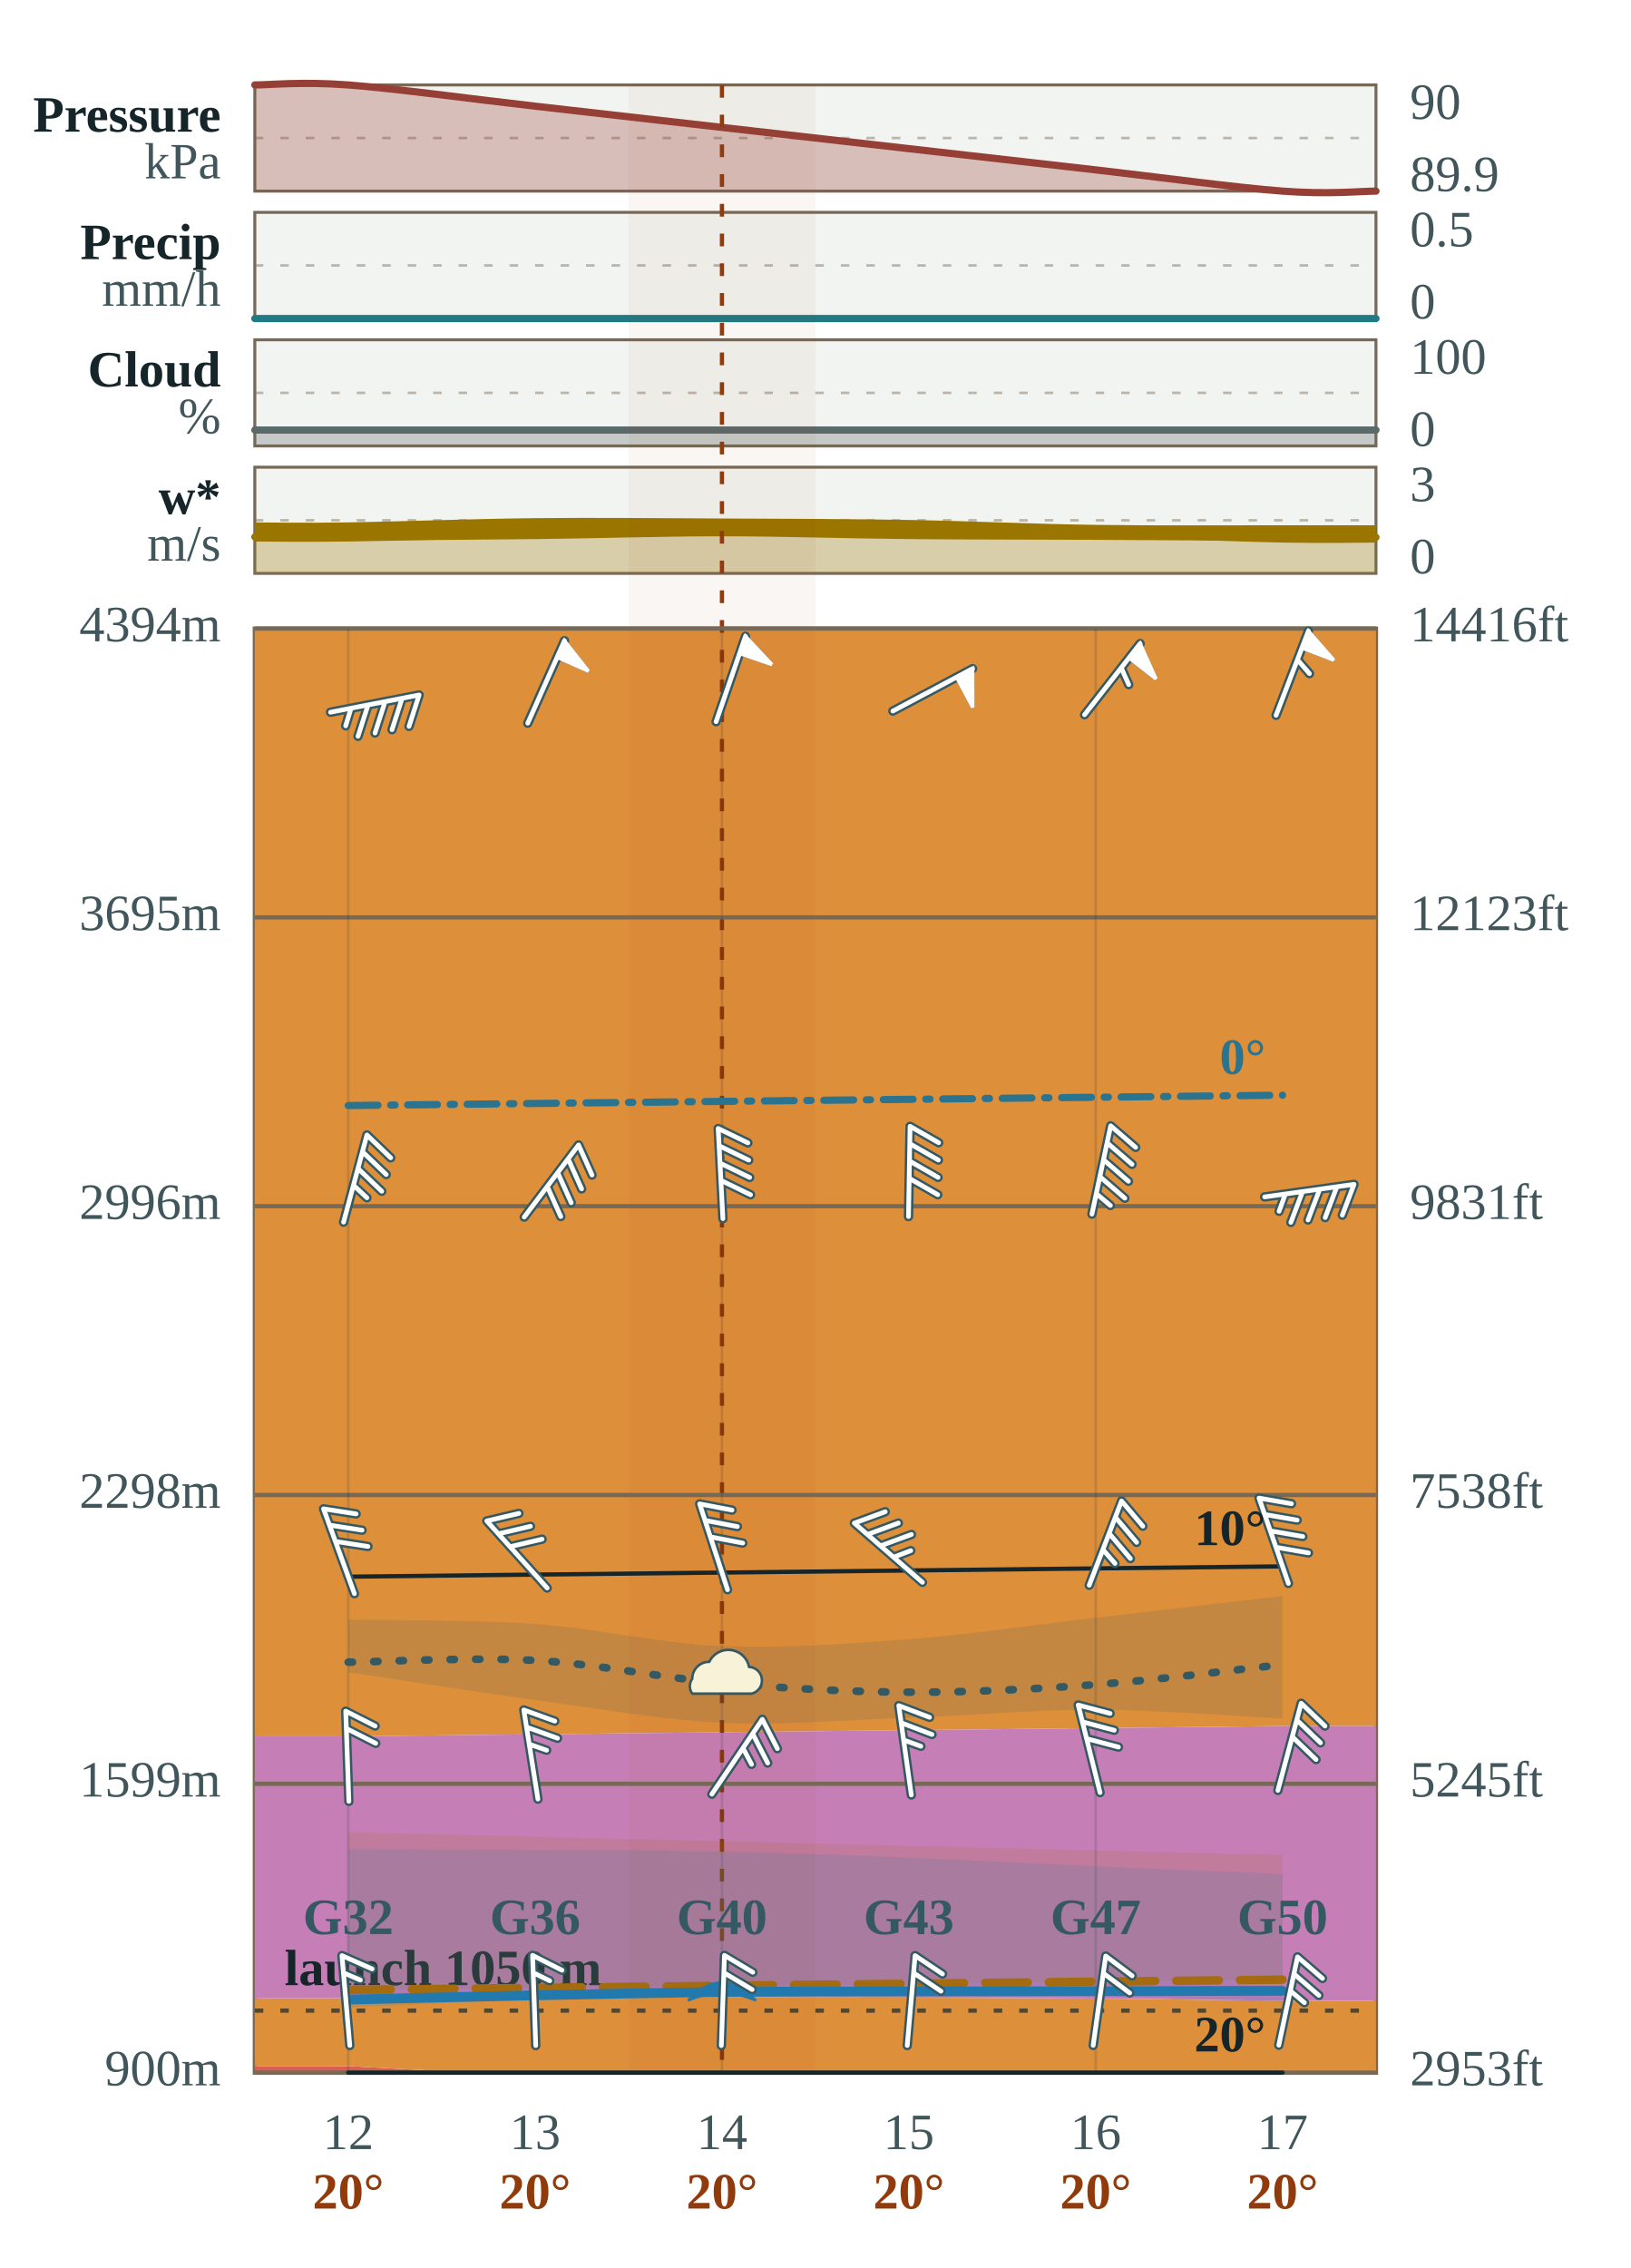
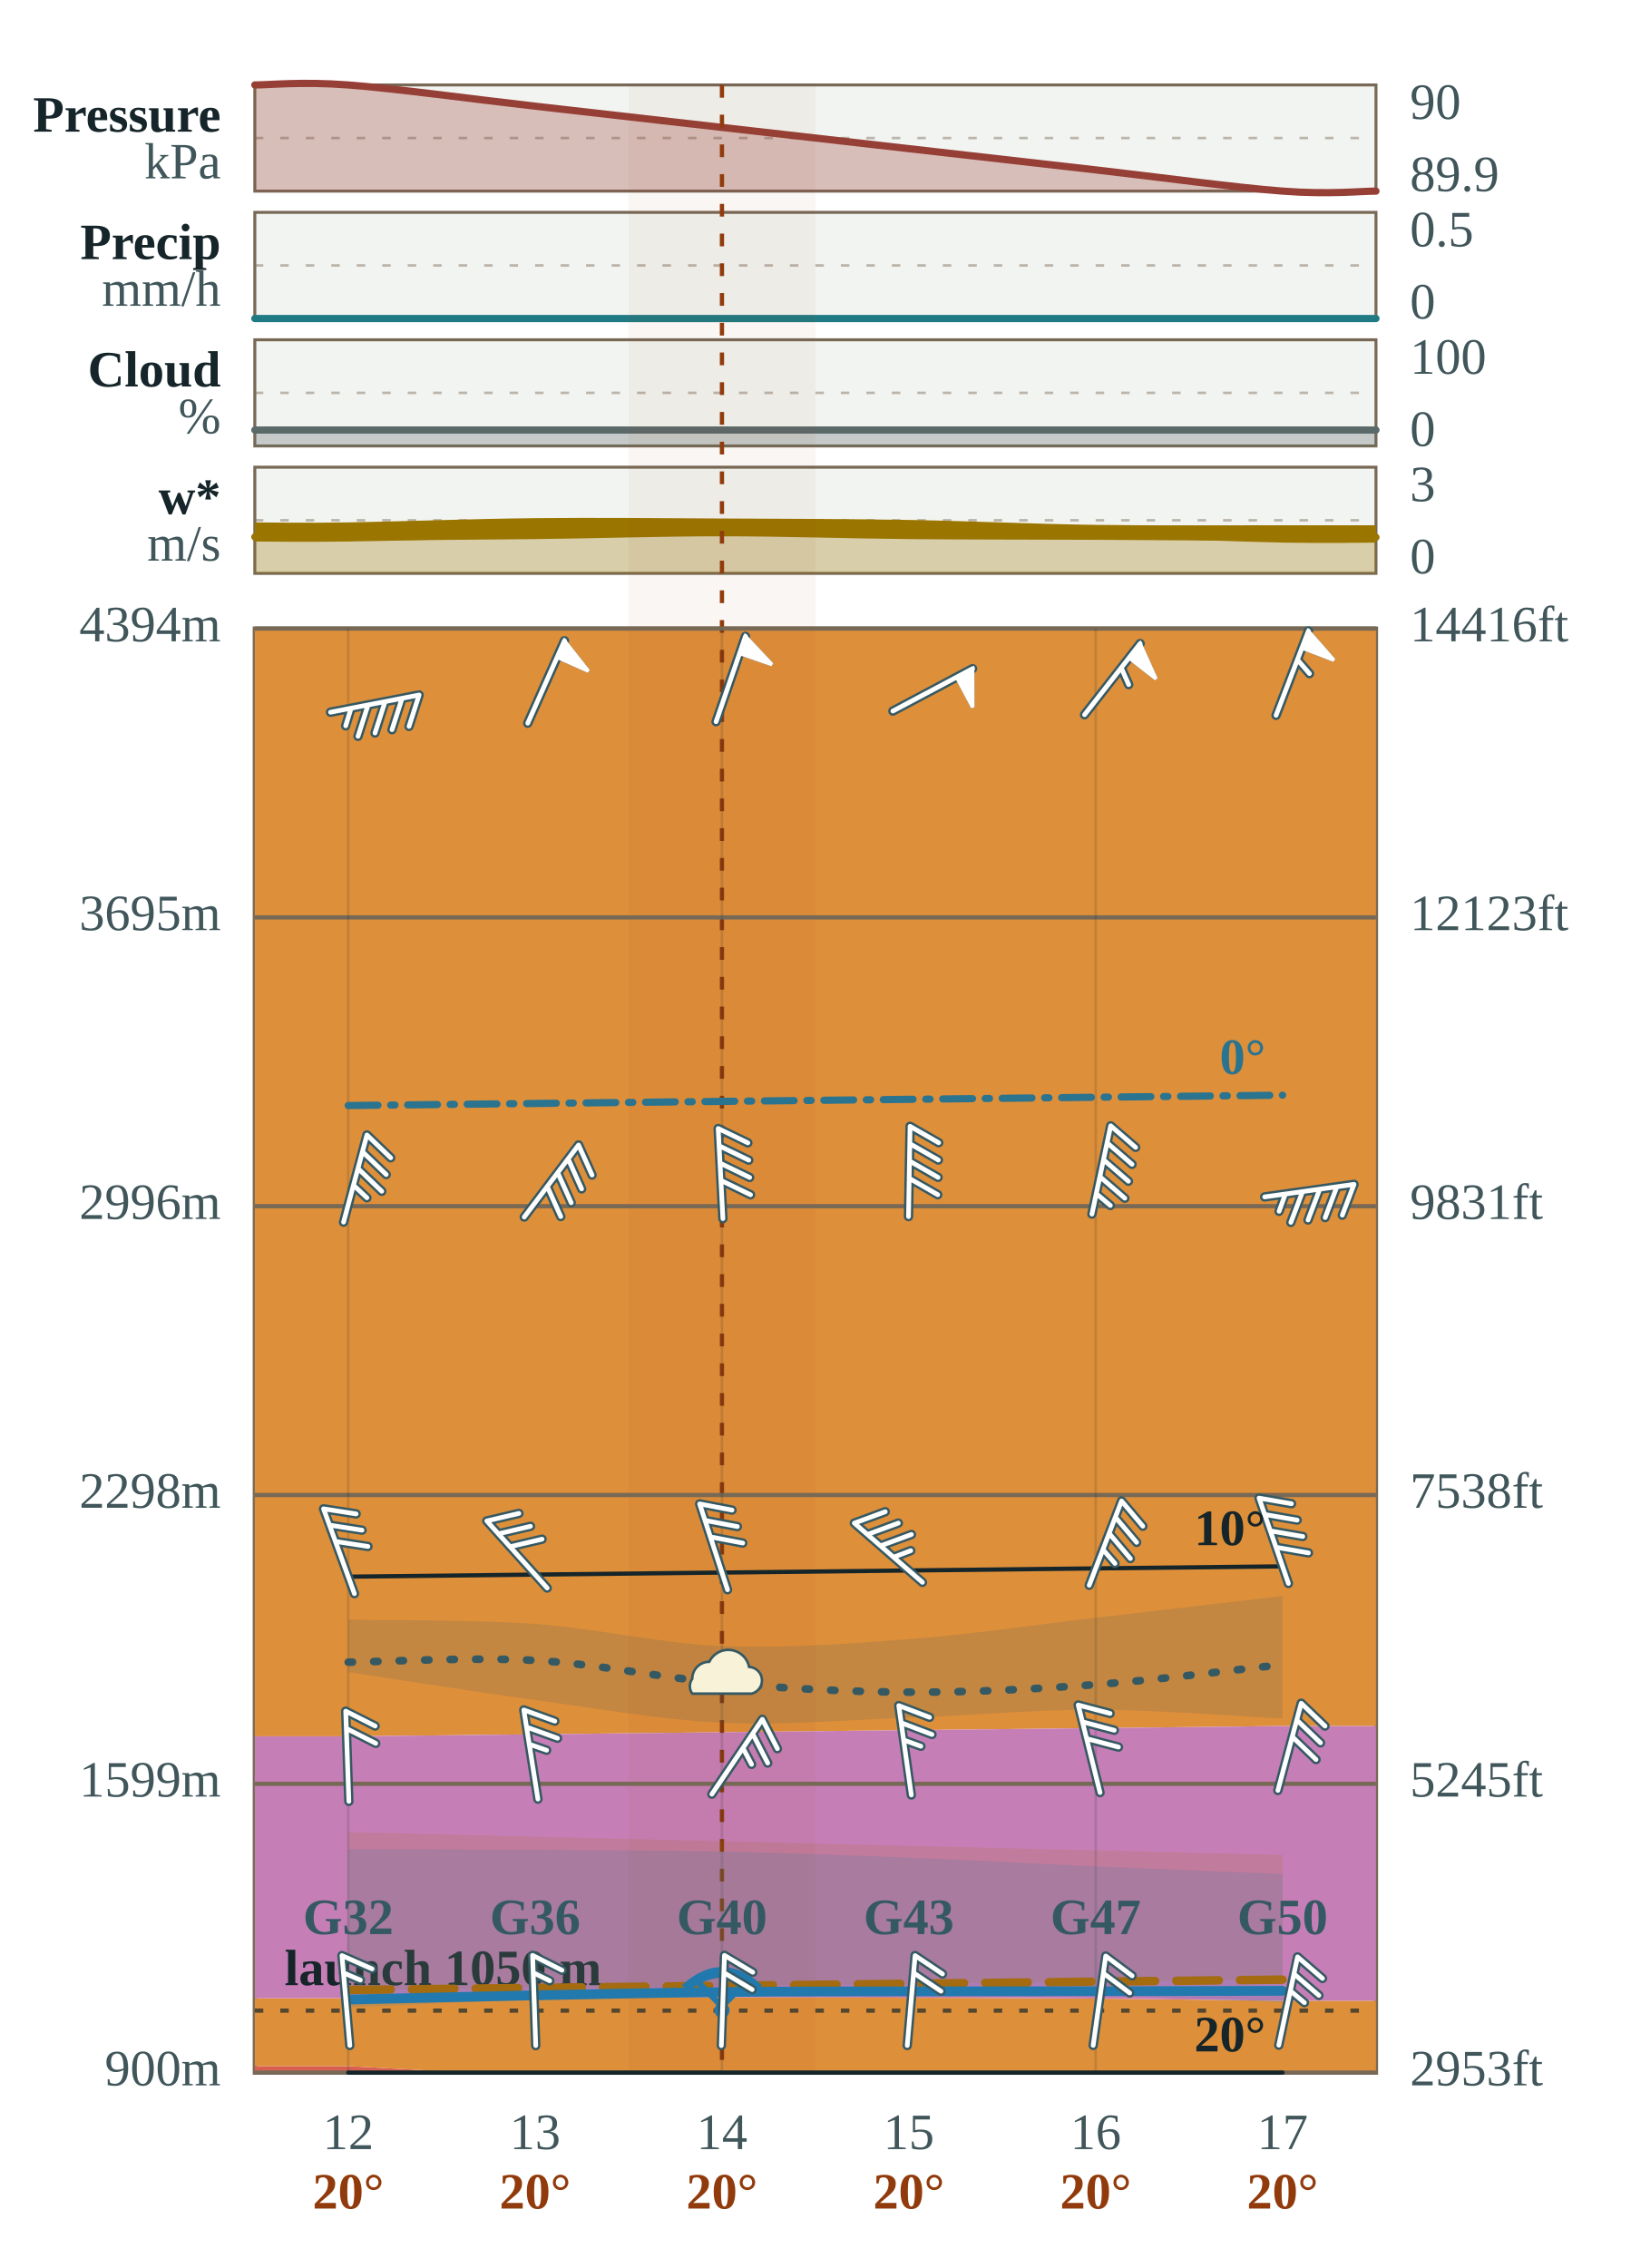
<svg xmlns="http://www.w3.org/2000/svg" viewBox="0 0 384 534" role="img" aria-label="Windgram for Synthetic Ridge, model ensemble-wide, 2000-01-01 12:00 to 17:00 (Etc/UTC): surface metric strips above a time-height field; derived series, isotherms, shading overlays and winds aloft are drawn over the profile." class="wg">
  <style>
.wg text { font-family: var(--wg-font, "IBM Plex Sans", ui-sans-serif, system-ui, sans-serif); }
.wg .wg-mono { font-family: var(--wg-font-mono, "IBM Plex Mono", ui-monospace, monospace); }
.wg-frame { fill: var(--wg-surface, #fffdf8); stroke: var(--wg-rule, #776956); }
.wg-strip-frame { fill: var(--wg-strip-bg, #f2f4f1); stroke: var(--wg-rule, #776956); }
.wg-gridline { stroke: var(--wg-rule, #776956); }
.wg-hourline { stroke: var(--wg-ink, #152529); }
.wg-text { fill: var(--wg-ink, #152529); }
.wg-text-soft { fill: var(--wg-ink-soft, #2f454a); }
.wg-text-mute { fill: var(--wg-ink-mute, #40565a); }
.wg-strip-name { fill: var(--wg-ink, #152529); font-size: var(--wg-text-strip-name, 10.5px); font-weight: 700; }
.wg-strip-unit { fill: var(--wg-ink-mute, #40565a); font-size: var(--wg-text-strip-unit, 9.5px); }
.wg-strip-scale { fill: var(--wg-ink-mute, #40565a); font-size: var(--wg-text-strip-scale, 8px); }
.wg-tick { fill: var(--wg-ink-mute, #40565a); font-size: var(--wg-text-tick, 10.5px); }
.wg-hour-tick { fill: var(--wg-ink-mute, #40565a); font-size: var(--wg-text-hour-tick, 11px); }
.wg-series-label { font-size: var(--wg-text-series-label, 10.5px); font-weight: 700; }
.wg-launch-label { fill: var(--wg-ink, #152529); font-size: var(--wg-text-launch, 10.5px); font-weight: 600; }
.wg-surface-temp { fill: var(--wg-temp, #913b0c); font-size: var(--wg-text-surface-temp, 9.5px); font-weight: 700; }
.wg-haloed-text { stroke: var(--wg-halo-text, var(--wg-halo, #fffdf8)); paint-order: stroke; }
.wg-halo { stroke: var(--wg-halo-series, transparent); }
.wg-selected-column { fill: var(--wg-accent, #913b0c); opacity: 0.05; }
.wg-selected-line { stroke: var(--wg-accent, #913b0c); }
.wg-selection-column { fill: var(--wg-selection, #913b0c); opacity: 0.07; }
.wg-selection-line { stroke: var(--wg-selection, #913b0c); }
.wg-selection-ring { stroke: var(--wg-selection, #913b0c); }
.wg-launch-line { stroke: var(--wg-ink, #152529); }
.wg-strip-pressure { stroke: var(--wg-pressure, #963f36); }
.wg-strip-pressure-area, .wg-strip-pressure-band { fill: var(--wg-pressure, #963f36); }
.wg-strip-precipitation { stroke: var(--wg-rain, #207a83); }
.wg-strip-precipitation-area, .wg-strip-precipitation-band { fill: var(--wg-rain, #207a83); }
.wg-strip-cloudCover { stroke: var(--wg-cloud, #5b6969); }
.wg-strip-cloudCover-area, .wg-strip-cloudCover-band { fill: var(--wg-cloud, #5b6969); }
.wg-strip-thermalStrength { stroke: var(--wg-lift, #9a7500); }
.wg-strip-thermalStrength-area, .wg-strip-thermalStrength-band { fill: var(--wg-lift, #9a7500); }
.wg-strip-buoyancyShear { stroke: var(--wg-bs, #6d597a); }
.wg-strip-buoyancyShear-area, .wg-strip-buoyancyShear-band { fill: var(--wg-bs, #6d597a); }
.wg-strip-cape { stroke: var(--wg-cape, #8a4a08); }
.wg-strip-cape-area, .wg-strip-cape-band { fill: var(--wg-cape, #8a4a08); }
.wg-cape-calm { fill: var(--wg-cape-calm, #dde3d5); opacity: 0.6; }
.wg-cape-watch { fill: var(--wg-cape-watch, #e7c46c); opacity: 0.6; }
.wg-cape-risk { fill: var(--wg-cape-risk, #d98243); opacity: 0.6; }
.wg-cape-severe { fill: var(--wg-cape-severe, #c04f3a); opacity: 0.6; }
.wg-cape-capped { opacity: 0.28; }
.wg-bs-unopposed { fill: var(--wg-bs, #6d597a); opacity: 0.18; }
.wg-cloud-cell { fill: var(--wg-cloud, #5b6969); }
.wg-strip-row-label { fill: var(--wg-ink-mute, #40565a); font-size: var(--wg-text-row-tag, 7.5px); }
.wg-gust { fill: var(--wg-gust, #355963); font-size: var(--wg-text-gust, 9.5px); font-weight: 700; }
.wg-series-pbl { stroke: var(--wg-pbl, #56609b); }
.wg-series-pbl-band { fill: var(--wg-pbl, #56609b); opacity: 0.16; }
.wg-stab-very-unstable { fill: var(--wg-stab-very-unstable, #d95f52); }
.wg-stab-unstable { fill: var(--wg-stab-unstable, #de8f3a); }
.wg-stab-conditional-strong { fill: var(--wg-stab-conditional-strong, #c67eb6); }
.wg-stab-conditional { fill: var(--wg-stab-conditional, #aeaad9); }
.wg-stab-near-neutral { fill: var(--wg-stab-near-neutral, #d7b29b); }
.wg-stab-stable { fill: var(--wg-stab-stable, #768bb9); }
.wg-stab-inverted { fill: var(--wg-stab-inverted, #9aa19d); }
.wg-stab-strong-inversion { fill: var(--wg-stab-strong-inversion, #b3b9b6); }
.wg-cloud-hatch-line { stroke: var(--wg-ink-soft, #2f454a); }
.wg-cloud-medium { fill: var(--wg-cloud, #5b6969); opacity: 0.22; }
.wg-cloud-light { fill: var(--wg-cloud, #5b6969); opacity: 0.1; }
.wg-ti-weak { fill: var(--wg-ti-weak, #f4e3c0); opacity: 0.55; }
.wg-ti-fair { fill: var(--wg-ti-fair, #ecc57e); opacity: 0.55; }
.wg-ti-good { fill: var(--wg-ti-good, #de9b4e); opacity: 0.55; }
.wg-ti-strong { fill: var(--wg-ti-strong, #c96a33); opacity: 0.55; }
.wg-shear-light { fill: var(--wg-shear-light, #cfc3de); opacity: 0.5; }
.wg-shear-moderate { fill: var(--wg-shear-moderate, #a58ec4); opacity: 0.5; }
.wg-shear-strong { fill: var(--wg-shear-strong, #7b5ea7); opacity: 0.5; }
.wg-rh-60 { fill: var(--wg-rh-60, #d3e0e3); opacity: 0.5; }
.wg-rh-80 { fill: var(--wg-rh-80, #a9c7cf); opacity: 0.5; }
.wg-rh-95 { fill: var(--wg-rh-95, #7fadbb); opacity: 0.5; }
.wg-omega-lift { fill: var(--wg-omega-lift, #8dc2a0); opacity: 0.4; }
.wg-omega-lift-strong { fill: var(--wg-omega-lift-strong, #56a377); opacity: 0.5; }
.wg-omega-sink { fill: var(--wg-omega-sink, #d3a68f); opacity: 0.4; }
.wg-omega-sink-strong { fill: var(--wg-omega-sink-strong, #bd7d5c); opacity: 0.5; }
.wg-series-boundary { stroke: var(--wg-boundary, #a46b10); }
.wg-series-boundary-band { fill: var(--wg-boundary, #a46b10); opacity: 0.16; }
.wg-series-cloud-base { stroke: var(--wg-cloud-base, #355963); }
.wg-series-cloud-base-band { fill: var(--wg-cloud-base, #355963); opacity: 0.16; }
.wg-series-usable { stroke: var(--wg-usable, #2179ad); }
.wg-series-usable-band { fill: var(--wg-usable, #2179ad); opacity: 0.16; }
.wg-isotherm { stroke: var(--wg-ink, #152529); }
.wg-isotherm-freezing { stroke: var(--wg-freezing, #2b748f); }
.wg-isotherm-label { fill: var(--wg-ink, #152529); }
.wg-isotherm-label-freezing { fill: var(--wg-freezing, #2b748f); }
.wg-dewpoint-isoline { stroke: var(--wg-dewpoint, #3a7d4f); }
.wg-dewpoint-label { fill: var(--wg-dewpoint, #3a7d4f); }
.wg-barb { stroke: var(--wg-wind, #ffffff); }
.wg-barb-fill { fill: var(--wg-wind, #ffffff); stroke: var(--wg-wind, #ffffff); }
.wg-barb-halo { stroke: var(--wg-halo-barb, #355963); }
.wg-barb-fill-halo { fill: var(--wg-halo-barb, #355963); stroke: var(--wg-halo-barb, #355963); }
.wg-marker-wing { fill: var(--wg-usable, #2179ad); stroke: var(--wg-usable, #2179ad); }
.wg-marker-cloud { fill: var(--wg-cloud-marker, #f8f3d8); stroke: var(--wg-cloud-base, #355963); }
.wg-marker-halo { fill: var(--wg-halo-marker, var(--wg-halo, #fffdf8)); stroke: var(--wg-halo-marker, var(--wg-halo, #fffdf8)); }
.wg-key-label { fill: var(--wg-ink-mute, #40565a); font-size: var(--wg-text-tick, 10.5px); }
.wg-key-title { fill: var(--wg-ink, #152529); font-size: var(--wg-text-key-title, 9px); font-weight: 700; letter-spacing: 0.08em; }
.wg-key-boundary { fill: var(--wg-ink-mute, #40565a); font-size: var(--wg-text-key-boundary, 8px); }
.wg-key-group { fill: var(--wg-key-group-ink, #ffffff); stroke: var(--wg-key-group-halo, #00000066); paint-order: stroke; font-size: var(--wg-text-key-group, 8px); font-weight: 700; }
.wg-key-band { fill: var(--wg-ink-mute, #40565a); opacity: 0.16; }
.wg-key-frame { fill: none; stroke: var(--wg-rule, #776956); }
</style>
  <defs>
    <pattern id="scenario-ensemble-wide-only-cloud-hatch" width="7" height="7" patternUnits="userSpaceOnUse" patternTransform="rotate(45)">
      <line x1="0" y1="0" x2="0" y2="7" class="wg-cloud-hatch-line" stroke-width="1.2" />
    </pattern>
  </defs>
  <rect x="60" y="20" width="264" height="25" class="wg-strip-frame" stroke-width="0.7" />
  <line x1="60" y1="32.5" x2="324" y2="32.5" class="wg-gridline" stroke-width="0.6" stroke-dasharray="2 4" opacity="0.45" />
  <path d="M60,20 C63.67,20 71,19.17 82,20 C93,20.83 111.33,23.33 126,25 C140.67,26.67 155.33,28.33 170,30 C184.67,31.67 199.33,33.33 214,35 C228.67,36.67 243.33,38.33 258,40 C272.67,41.67 291,44.17 302,45 C313,45.83 320.33,45 324,45 L324,45 C320.33,45 313,45.83 302,45 C291,44.17 272.67,41.67 258,40 C243.33,38.33 228.67,36.67 214,35 C199.33,33.33 184.67,31.67 170,30 C155.33,28.33 140.67,26.67 126,25 C111.33,23.33 93,20.83 82,20 C71,19.17 63.67,20 60,20 Z" class="wg-strip-pressure-band" />
  <path d="M60,20 C63.67,20 71,19.17 82,20 C93,20.83 111.33,23.33 126,25 C140.67,26.67 155.33,28.33 170,30 C184.67,31.67 199.33,33.33 214,35 C228.67,36.67 243.33,38.33 258,40 C272.67,41.67 291,44.17 302,45 C313,45.83 320.33,45 324,45 L324.00,45 L60.00,45 Z" class="wg-strip-pressure-area" opacity="0.3" />
  <path d="M60,20 C63.67,20 71,19.17 82,20 C93,20.83 111.33,23.33 126,25 C140.67,26.67 155.33,28.33 170,30 C184.67,31.67 199.33,33.33 214,35 C228.67,36.67 243.33,38.33 258,40 C272.67,41.67 291,44.17 302,45 C313,45.83 320.33,45 324,45" class="wg-strip-pressure" fill="none" stroke-width="1.7" stroke-linecap="round" stroke-linejoin="round" />
  <text x="52" y="31" text-anchor="end" class="wg-strip-name">Pressure</text>
  <text x="52" y="42" text-anchor="end" class="wg-strip-unit">kPa</text>
  <text x="332" y="28" class="wg-strip-scale wg-mono">90</text>
  <text x="332" y="45" class="wg-strip-scale wg-mono">89.9</text>
  <rect x="60" y="50" width="264" height="25" class="wg-strip-frame" stroke-width="0.7" />
  <line x1="60" y1="62.5" x2="324" y2="62.5" class="wg-gridline" stroke-width="0.6" stroke-dasharray="2 4" opacity="0.45" />
  <path d="M60,75 C63.67,75 71,75 82,75 C93,75 111.33,75 126,75 C140.67,75 155.33,75 170,75 C184.67,75 199.33,75 214,75 C228.67,75 243.33,75 258,75 C272.67,75 291,75 302,75 C313,75 320.33,75 324,75 L324,75 C320.33,75 313,75 302,75 C291,75 272.67,75 258,75 C243.33,75 228.67,75 214,75 C199.33,75 184.67,75 170,75 C155.33,75 140.67,75 126,75 C111.33,75 93,75 82,75 C71,75 63.67,75 60,75 Z" class="wg-strip-precipitation-band" />
  <path d="M60,75 C63.67,75 71,75 82,75 C93,75 111.33,75 126,75 C140.67,75 155.33,75 170,75 C184.67,75 199.33,75 214,75 C228.67,75 243.33,75 258,75 C272.67,75 291,75 302,75 C313,75 320.33,75 324,75 L324.00,75 L60.00,75 Z" class="wg-strip-precipitation-area" opacity="0.3" />
  <path d="M60,75 C63.67,75 71,75 82,75 C93,75 111.33,75 126,75 C140.67,75 155.33,75 170,75 C184.67,75 199.33,75 214,75 C228.67,75 243.33,75 258,75 C272.67,75 291,75 302,75 C313,75 320.33,75 324,75" class="wg-strip-precipitation" fill="none" stroke-width="1.7" stroke-linecap="round" stroke-linejoin="round" />
  <text x="52" y="61" text-anchor="end" class="wg-strip-name">Precip</text>
  <text x="52" y="72" text-anchor="end" class="wg-strip-unit">mm/h</text>
  <text x="332" y="58" class="wg-strip-scale wg-mono">0.5</text>
  <text x="332" y="75" class="wg-strip-scale wg-mono">0</text>
  <rect x="60" y="80" width="264" height="25" class="wg-strip-frame" stroke-width="0.7" />
  <line x1="60" y1="92.5" x2="324" y2="92.5" class="wg-gridline" stroke-width="0.6" stroke-dasharray="2 4" opacity="0.45" />
  <path d="M60,101.25 C63.67,101.25 71,101.25 82,101.25 C93,101.25 111.33,101.25 126,101.25 C140.67,101.25 155.33,101.25 170,101.25 C184.67,101.25 199.33,101.25 214,101.25 C228.67,101.25 243.33,101.25 258,101.25 C272.67,101.25 291,101.25 302,101.25 C313,101.25 320.33,101.25 324,101.25 L324,101.25 C320.33,101.25 313,101.25 302,101.25 C291,101.25 272.67,101.25 258,101.25 C243.33,101.25 228.67,101.25 214,101.25 C199.33,101.25 184.67,101.25 170,101.25 C155.33,101.25 140.67,101.25 126,101.25 C111.33,101.25 93,101.25 82,101.25 C71,101.25 63.67,101.25 60,101.25 Z" class="wg-strip-cloudCover-band" />
  <path d="M60,101.25 C63.67,101.25 71,101.25 82,101.25 C93,101.25 111.33,101.25 126,101.25 C140.67,101.25 155.33,101.25 170,101.25 C184.67,101.25 199.33,101.25 214,101.25 C228.67,101.25 243.33,101.25 258,101.25 C272.67,101.25 291,101.25 302,101.25 C313,101.25 320.33,101.25 324,101.25 L324.00,105 L60.00,105 Z" class="wg-strip-cloudCover-area" opacity="0.3" />
  <path d="M60,101.25 C63.67,101.25 71,101.25 82,101.25 C93,101.25 111.33,101.25 126,101.25 C140.67,101.25 155.33,101.25 170,101.25 C184.67,101.25 199.33,101.25 214,101.25 C228.67,101.25 243.33,101.25 258,101.25 C272.67,101.25 291,101.25 302,101.25 C313,101.25 320.33,101.25 324,101.25" class="wg-strip-cloudCover" fill="none" stroke-width="1.7" stroke-linecap="round" stroke-linejoin="round" />
  <text x="52" y="91" text-anchor="end" class="wg-strip-name">Cloud</text>
  <text x="52" y="102" text-anchor="end" class="wg-strip-unit">%</text>
  <text x="332" y="88" class="wg-strip-scale wg-mono">100</text>
  <text x="332" y="105" class="wg-strip-scale wg-mono">0</text>
  <rect x="60" y="110" width="264" height="25" class="wg-strip-frame" stroke-width="0.7" />
  <line x1="60" y1="122.5" x2="324" y2="122.5" class="wg-gridline" stroke-width="0.6" stroke-dasharray="2 4" opacity="0.45" />
  <path d="M60,123 C63.67,123 71,123.17 82,123 C93,122.83 111.33,122.15 126,122 C140.67,121.85 155.33,122.01 170,122.08 C184.67,122.15 199.33,122.17 214,122.42 C228.67,122.67 243.33,123.38 258,123.58 C272.67,123.79 291,123.65 302,123.67 C313,123.68 320.33,123.67 324,123.67 L324,127.75 C320.33,127.75 313,127.96 302,127.75 C291,127.54 272.67,126.72 258,126.5 C243.33,126.28 228.67,126.51 214,126.42 C199.33,126.32 184.67,125.89 170,125.92 C155.33,125.94 140.67,126.32 126,126.58 C111.33,126.85 93,127.35 82,127.5 C71,127.65 63.67,127.5 60,127.5 Z" class="wg-strip-thermalStrength-band" />
  <path d="M60,126.42 C63.67,126.42 71,126.47 82,126.42 C93,126.36 111.33,126.25 126,126.08 C140.67,125.92 155.33,125.42 170,125.42 C184.67,125.42 199.33,125.94 214,126.08 C228.67,126.22 243.33,126.18 258,126.25 C272.67,126.32 291,126.46 302,126.5 C313,126.54 320.33,126.5 324,126.5 L324.00,135 L60.00,135 Z" class="wg-strip-thermalStrength-area" opacity="0.3" />
  <path d="M60,126.42 C63.67,126.42 71,126.47 82,126.42 C93,126.36 111.33,126.25 126,126.08 C140.67,125.92 155.33,125.42 170,125.42 C184.67,125.42 199.33,125.94 214,126.08 C228.67,126.22 243.33,126.18 258,126.25 C272.67,126.32 291,126.46 302,126.5 C313,126.54 320.33,126.5 324,126.5" class="wg-strip-thermalStrength" fill="none" stroke-width="1.7" stroke-linecap="round" stroke-linejoin="round" />
  <text x="52" y="121" text-anchor="end" class="wg-strip-name">w*</text>
  <text x="52" y="132" text-anchor="end" class="wg-strip-unit">m/s</text>
  <text x="332" y="118" class="wg-strip-scale wg-mono">3</text>
  <text x="332" y="135" class="wg-strip-scale wg-mono">0</text>
  <rect x="60" y="148" width="264" height="340" class="wg-frame" />
  <path d="M60 148L324 148L324 488L60 488L60 148ZM60 148L324 148L324 488L110.41 488L82 486.47L60 486.47L60 148Z" class="wg-stab-very-unstable" fill-rule="evenodd" />
  <path d="M60 148L324 148L324 488L110.41 488L82 486.47L60 486.47L60 148ZM235.92 407.12L302 406.39L324 406.39L324 471.08L302 471.08L261.67 470.59L226.83 470.38L166.33 470.28L100.33 470.44L60 470.5L60 408.82L82 408.82L120.5 408.4L188.33 407.65L235.92 407.12Z" class="wg-stab-unstable" fill-rule="evenodd" />
  <path d="M235.92 407.12L302 406.39L324 406.39L324 471.08L302 471.08L261.67 470.59L226.83 470.38L166.33 470.28L100.33 470.44L60 470.5L60 408.82L82 408.82L120.5 408.4L188.33 407.65L235.92 407.12Z" class="wg-stab-conditional-strong" fill-rule="evenodd" />
  <path d="M60 148L324 148L324 488L60 488L60 148ZM60 148L324 148L324 488L60 488L60 148Z" class="wg-cloud-dense" fill-rule="evenodd" fill="url(#scenario-ensemble-wide-only-cloud-hatch)" />
  <path d="M60 148L324 148L324 488L60 488L60 148ZM60 148L324 148L324 488L60 488L60 148Z" class="wg-cloud-medium" fill-rule="evenodd" />
  <path d="M60 148L324 148L324 488L60 488L60 148ZM60 148L324 148L324 488L60 488L60 148Z" class="wg-cloud-light" fill-rule="evenodd" />
  <rect x="148" y="20" width="44" height="468" class="wg-selected-column" />
  <line x1="170" x2="170" y1="20" y2="488" class="wg-selected-line" stroke-width="1" stroke-dasharray="3 4" />
  <line x1="60" y1="488" x2="324" y2="488" class="wg-gridline" stroke-width="1" />
  <text x="52" y="491" text-anchor="end" class="wg-tick">900m</text>
  <text x="332" y="491" class="wg-tick">2953ft</text>
  <line x1="60" y1="420" x2="324" y2="420" class="wg-gridline" stroke-width="1" />
  <text x="52" y="423" text-anchor="end" class="wg-tick">1599m</text>
  <text x="332" y="423" class="wg-tick">5245ft</text>
  <line x1="60" y1="352" x2="324" y2="352" class="wg-gridline" stroke-width="1" />
  <text x="52" y="355" text-anchor="end" class="wg-tick">2298m</text>
  <text x="332" y="355" class="wg-tick">7538ft</text>
  <line x1="60" y1="284" x2="324" y2="284" class="wg-gridline" stroke-width="1" />
  <text x="52" y="287" text-anchor="end" class="wg-tick">2996m</text>
  <text x="332" y="287" class="wg-tick">9831ft</text>
  <line x1="60" y1="216" x2="324" y2="216" class="wg-gridline" stroke-width="1" />
  <text x="52" y="219" text-anchor="end" class="wg-tick">3695m</text>
  <text x="332" y="219" class="wg-tick">12123ft</text>
  <line x1="60" y1="148" x2="324" y2="148" class="wg-gridline" stroke-width="1" />
  <text x="52" y="151" text-anchor="end" class="wg-tick">4394m</text>
  <text x="332" y="151" class="wg-tick">14416ft</text>
  <line x1="82" x2="82" y1="148" y2="488" class="wg-hourline" stroke-width="0.6" opacity="0.15" />
  <text x="82" y="506" text-anchor="middle" class="wg-hour-tick wg-mono">12</text>
  <text x="126" y="506" text-anchor="middle" class="wg-hour-tick wg-mono">13</text>
  <line x1="170" x2="170" y1="148" y2="488" class="wg-hourline" stroke-width="0.6" opacity="0.15" />
  <text x="170" y="506" text-anchor="middle" class="wg-hour-tick wg-mono">14</text>
  <text x="214" y="506" text-anchor="middle" class="wg-hour-tick wg-mono">15</text>
  <line x1="258" x2="258" y1="148" y2="488" class="wg-hourline" stroke-width="0.6" opacity="0.15" />
  <text x="258" y="506" text-anchor="middle" class="wg-hour-tick wg-mono">16</text>
  <text x="302" y="506" text-anchor="middle" class="wg-hour-tick wg-mono">17</text>
  <text x="82" y="520" text-anchor="middle" class="wg-surface-temp wg-mono">20°</text>
  <text x="126" y="520" text-anchor="middle" class="wg-surface-temp wg-mono">20°</text>
  <text x="170" y="520" text-anchor="middle" class="wg-surface-temp wg-mono">20°</text>
  <text x="214" y="520" text-anchor="middle" class="wg-surface-temp wg-mono">20°</text>
  <text x="258" y="520" text-anchor="middle" class="wg-surface-temp wg-mono">20°</text>
  <text x="302" y="520" text-anchor="middle" class="wg-surface-temp wg-mono">20°</text>
  <line x1="60" x2="324" y1="473.4" y2="473.4" class="wg-launch-line" stroke-width="1" stroke-dasharray="2 4" opacity="0.68" />
  <text x="67" y="467.4" class="wg-launch-label wg-haloed-text" stroke-width="2.5">launch 1050 m</text>
  <path d="M82,431.37 C89.33,431.55 111.33,432.09 126,432.45 C140.67,432.81 155.33,433.17 170,433.53 C184.67,433.88 199.33,434.24 214,434.6 C228.67,434.95 243.33,435.32 258,435.68 C272.67,436.04 294.67,436.58 302,436.76 L302,466.11 C294.67,466.19 272.67,466.43 258,466.59 C243.33,466.75 228.67,466.92 214,467.08 C199.33,467.24 184.67,467.4 170,467.56 C155.33,467.73 140.67,467.89 126,468.05 C111.33,468.21 89.33,468.46 82,468.54 Z" class="wg-series-boundary-band" />
  <path d="M82,381.34 C89.33,381.51 111.33,381.32 126,382.36 C140.67,383.4 155.33,386.96 170,387.56 C184.67,388.16 199.33,387.05 214,385.94 C228.67,384.83 243.33,382.59 258,380.9 C272.67,379.21 294.67,376.64 302,375.78 L302,404.63 C294.67,404.29 272.67,402.6 258,402.56 C243.33,402.53 228.67,403.92 214,404.43 C199.33,404.93 184.67,406.31 170,405.61 C155.33,404.92 140.67,402.24 126,400.26 C111.33,398.27 89.33,394.8 82,393.71 Z" class="wg-series-cloud-base-band" />
  <path d="M82,435.35 C89.33,435.38 111.33,435.43 126,435.54 C140.67,435.64 155.33,435.64 170,435.95 C184.67,436.26 199.33,436.81 214,437.39 C228.67,437.98 243.33,438.8 258,439.44 C272.67,440.08 294.67,440.93 302,441.23 L302,471.43 C294.67,471.17 272.67,470.23 258,469.89 C243.33,469.55 228.67,469.43 214,469.39 C199.33,469.35 184.67,469.41 170,469.65 C155.33,469.88 140.67,470.31 126,470.81 C111.33,471.31 89.33,472.34 82,472.64 Z" class="wg-series-usable-band" />
  <path d="M82,468.54 C89.33,468.46 111.33,468.21 126,468.05 C140.67,467.89 155.33,467.73 170,467.56 C184.67,467.4 199.33,467.24 214,467.08 C228.67,466.92 243.33,466.75 258,466.59 C272.67,466.43 294.67,466.19 302,466.11" class="wg-halo" fill="none" stroke-width="3.8" stroke-linecap="round" stroke-linejoin="round" stroke-dasharray="10 5" />
  <path d="M82,468.54 C89.33,468.46 111.33,468.21 126,468.05 C140.67,467.89 155.33,467.73 170,467.56 C184.67,467.4 199.33,467.24 214,467.08 C228.67,466.92 243.33,466.75 258,466.59 C272.67,466.43 294.67,466.19 302,466.11" class="wg-series-boundary" fill="none" stroke-width="2" stroke-linecap="round" stroke-linejoin="round" stroke-dasharray="10 5" />
  <path d="M82,391.36 C89.33,391.29 111.33,390.12 126,390.94 C140.67,391.75 155.33,395.02 170,396.27 C184.67,397.51 199.33,398.36 214,398.42 C228.67,398.48 243.33,397.72 258,396.64 C272.67,395.55 294.67,392.7 302,391.92" class="wg-halo" fill="none" stroke-width="3.6" stroke-linecap="round" stroke-linejoin="round" stroke-dasharray="1 5" />
  <path d="M82,391.36 C89.33,391.29 111.33,390.12 126,390.94 C140.67,391.75 155.33,395.02 170,396.27 C184.67,397.51 199.33,398.36 214,398.42 C228.67,398.48 243.33,397.72 258,396.64 C272.67,395.55 294.67,392.7 302,391.92" class="wg-series-cloud-base" fill="none" stroke-width="1.8" stroke-linecap="round" stroke-linejoin="round" stroke-dasharray="1 5" />
  <path d="M82,470.8 C89.33,470.63 111.33,470.1 126,469.8 C140.67,469.51 155.33,469.19 170,469.03 C184.67,468.88 199.33,468.9 214,468.87 C228.67,468.84 243.33,468.87 258,468.84 C272.67,468.82 294.67,468.76 302,468.74" class="wg-halo" fill="none" stroke-width="4.1" stroke-linecap="round" stroke-linejoin="round" />
  <path d="M82,470.8 C89.33,470.63 111.33,470.1 126,469.8 C140.67,469.51 155.33,469.19 170,469.03 C184.67,468.88 199.33,468.9 214,468.87 C228.67,468.84 243.33,468.87 258,468.84 C272.67,468.82 294.67,468.76 302,468.74" class="wg-series-usable" fill="none" stroke-width="2.3" stroke-linecap="round" stroke-linejoin="round" />
  <path d="M82,260.3 C89.33,260.21 111.33,259.97 126,259.81 C140.67,259.65 155.33,259.48 170,259.32 C184.67,259.16 199.33,259 214,258.84 C228.67,258.67 243.33,258.51 258,258.35 C272.67,258.19 294.67,257.94 302,257.86" class="wg-halo" fill="none" stroke-width="3.5" stroke-linecap="round" stroke-linejoin="round" stroke-dasharray="7 3 1 3" />
  <path d="M82,260.3 C89.33,260.21 111.33,259.97 126,259.81 C140.67,259.65 155.33,259.48 170,259.32 C184.67,259.16 199.33,259 214,258.84 C228.67,258.67 243.33,258.51 258,258.35 C272.67,258.19 294.67,257.94 302,257.86" class="wg-isotherm wg-isotherm-freezing" fill="none" stroke-width="1.7" stroke-linecap="round" stroke-linejoin="round" stroke-dasharray="7 3 1 3" />
  <path d="M82,371.23 C89.33,371.15 111.33,370.9 126,370.74 C140.67,370.58 155.33,370.42 170,370.26 C184.67,370.09 199.33,369.93 214,369.77 C228.67,369.61 243.33,369.44 258,369.28 C272.67,369.12 294.67,368.88 302,368.8" class="wg-halo" fill="none" stroke-width="2.8" stroke-linecap="round" stroke-linejoin="round" />
  <path d="M82,371.23 C89.33,371.15 111.33,370.9 126,370.74 C140.67,370.58 155.33,370.42 170,370.26 C184.67,370.09 199.33,369.93 214,369.77 C228.67,369.61 243.33,369.44 258,369.28 C272.67,369.12 294.67,368.88 302,368.8" class="wg-isotherm" fill="none" stroke-width="1" stroke-linecap="round" stroke-linejoin="round" />
  <path d="M82,488 C89.33,488 111.33,488 126,488 C140.67,488 155.33,488 170,488 C184.67,488 199.33,488 214,488 C228.67,488 243.33,488 258,488 C272.67,488 294.67,488 302,488" class="wg-halo" fill="none" stroke-width="2.8" stroke-linecap="round" stroke-linejoin="round" />
  <path d="M82,488 C89.33,488 111.33,488 126,488 C140.67,488 155.33,488 170,488 C184.67,488 199.33,488 214,488 C228.67,488 243.33,488 258,488 C272.67,488 294.67,488 302,488" class="wg-isotherm" fill="none" stroke-width="1" stroke-linecap="round" stroke-linejoin="round" />
-   <g transform="translate(170 469.03)">
-     <path d="M-8 2Q0-6.5 8 2Q0-1.5-8 2Z" class="wg-marker-halo" stroke-width="2.4" />
-     <path d="M-8 2Q0-6.5 8 2Q0-1.5-8 2Z" class="wg-marker-wing" stroke-width="0.6" />
-   </g>
  <g transform="translate(170 396.27)">
    <path d="M-7 2.5h14a3.2 3.2 0 0 0-.6-6.3A5 5 0 0 0-3-5a4 4 0 0 0-4 4 3 3 0 0 0 0 3.5Z" class="wg-marker-halo" stroke-width="2.4" />
    <path d="M-7 2.5h14a3.2 3.2 0 0 0-.6-6.3A5 5 0 0 0-3-5a4 4 0 0 0-4 4 3 3 0 0 0 0 3.5Z" class="wg-marker-cloud" stroke-width="0.6" />
+   </g>
+   <g transform="translate(170 469.03)">
+     <path d="M-9-1.6Q0-9.6 9-1.6Q8.1-.7 7.2-1.1Q0-6.2-7.2-1.1Q-8.1-.7-9-1.6ZM-6-2.2L-.4 3.6.2 3.1-5.3-2.6ZM6-2.2L.4 3.6-.2 3.1 5.3-2.6ZM0 2.8a1.5 1.5 0 1 0 .01 0Z" class="wg-marker-halo" stroke-width="2.4" />
+     <path d="M-9-1.6Q0-9.6 9-1.6Q8.1-.7 7.2-1.1Q0-6.2-7.2-1.1Q-8.1-.7-9-1.6ZM-6-2.2L-.4 3.6.2 3.1-5.3-2.6ZM6-2.2L.4 3.6-.2 3.1 5.3-2.6ZM0 2.8a1.5 1.5 0 1 0 .01 0Z" class="wg-marker-wing" stroke-width="0.6" />
  </g>
  <g transform="translate(82 477.38) rotate(355) scale(0.85)">
    <path d="M0 5 L0 -20 M0 -20 L8 -15.6 M0 -15.2 L4.5 -12.8" class="wg-barb-halo" stroke-width="2.6" fill="none" stroke-linecap="round" />
    <path d="M0 5 L0 -20 M0 -20 L8 -15.6 M0 -15.2 L4.5 -12.8" class="wg-barb" stroke-width="1.3" fill="none" stroke-linecap="round" />
  </g>
  <g transform="translate(82 419.88) rotate(358) scale(0.85)">
    <path d="M0 5 L0 -20 M0 -20 L8 -15.6 M0 -15.2 L8 -10.8" class="wg-barb-halo" stroke-width="2.6" fill="none" stroke-linecap="round" />
    <path d="M0 5 L0 -20 M0 -20 L8 -15.6 M0 -15.2 L8 -10.8" class="wg-barb" stroke-width="1.3" fill="none" stroke-linecap="round" />
  </g>
  <g transform="translate(82 371.23) rotate(340) scale(0.85)">
    <path d="M0 5 L0 -20 M0 -20 L8 -15.6 M0 -15.2 L8 -10.8 M0 -10.4 L8 -6" class="wg-barb-halo" stroke-width="2.6" fill="none" stroke-linecap="round" />
    <path d="M0 5 L0 -20 M0 -20 L8 -15.6 M0 -15.2 L8 -10.8 M0 -10.4 L8 -6" class="wg-barb" stroke-width="1.3" fill="none" stroke-linecap="round" />
  </g>
  <g transform="translate(82 283.65) rotate(15) scale(0.85)">
    <path d="M0 5 L0 -20 M0 -20 L8 -15.6 M0 -15.2 L8 -10.8 M0 -10.4 L8 -6 M0 -5.6 L4.5 -3.2" class="wg-barb-halo" stroke-width="2.6" fill="none" stroke-linecap="round" />
    <path d="M0 5 L0 -20 M0 -20 L8 -15.6 M0 -15.2 L8 -10.8 M0 -10.4 L8 -6 M0 -5.6 L4.5 -3.2" class="wg-barb" stroke-width="1.3" fill="none" stroke-linecap="round" />
  </g>
  <g transform="translate(82 166.88) rotate(79) scale(0.85)">
    <path d="M0 5 L0 -20 M0 -20 L8 -15.6 M0 -15.2 L8 -10.8 M0 -10.4 L8 -6 M0 -5.6 L8 -1.2 M0 -0.8 L4.5 1.6" class="wg-barb-halo" stroke-width="2.6" fill="none" stroke-linecap="round" />
    <path d="M0 5 L0 -20 M0 -20 L8 -15.6 M0 -15.2 L8 -10.8 M0 -10.4 L8 -6 M0 -5.6 L8 -1.2 M0 -0.8 L4.5 1.6" class="wg-barb" stroke-width="1.3" fill="none" stroke-linecap="round" />
  </g>
  <g transform="translate(126 477.38) rotate(358) scale(0.85)">
    <path d="M0 5 L0 -20 M0 -20 L8 -15.6 M0 -15.2 L4.5 -12.8" class="wg-barb-halo" stroke-width="2.6" fill="none" stroke-linecap="round" />
    <path d="M0 5 L0 -20 M0 -20 L8 -15.6 M0 -15.2 L4.5 -12.8" class="wg-barb" stroke-width="1.3" fill="none" stroke-linecap="round" />
  </g>
  <g transform="translate(126 419.4) rotate(351) scale(0.85)">
    <path d="M0 5 L0 -20 M0 -20 L8 -15.6 M0 -15.2 L8 -10.8 M0 -10.4 L4.5 -8" class="wg-barb-halo" stroke-width="2.6" fill="none" stroke-linecap="round" />
    <path d="M0 5 L0 -20 M0 -20 L8 -15.6 M0 -15.2 L8 -10.8 M0 -10.4 L4.5 -8" class="wg-barb" stroke-width="1.3" fill="none" stroke-linecap="round" />
  </g>
  <g transform="translate(126 370.74) rotate(318) scale(0.85)">
    <path d="M0 5 L0 -20 M0 -20 L8 -15.6 M0 -15.2 L8 -10.8 M0 -10.4 L8 -6" class="wg-barb-halo" stroke-width="2.6" fill="none" stroke-linecap="round" />
    <path d="M0 5 L0 -20 M0 -20 L8 -15.6 M0 -15.2 L8 -10.8 M0 -10.4 L8 -6" class="wg-barb" stroke-width="1.3" fill="none" stroke-linecap="round" />
  </g>
  <g transform="translate(126 283.16) rotate(37) scale(0.85)">
    <path d="M0 5 L0 -20 M0 -20 L8 -15.6 M0 -15.2 L8 -10.8 M0 -10.4 L8 -6 M0 -5.6 L8 -1.2" class="wg-barb-halo" stroke-width="2.6" fill="none" stroke-linecap="round" />
    <path d="M0 5 L0 -20 M0 -20 L8 -15.6 M0 -15.2 L8 -10.8 M0 -10.4 L8 -6 M0 -5.6 L8 -1.2" class="wg-barb" stroke-width="1.3" fill="none" stroke-linecap="round" />
  </g>
  <g transform="translate(126 166.39) rotate(24) scale(0.85)">
    <path d="M0 5 L0 -20" class="wg-barb-halo" stroke-width="2.6" fill="none" stroke-linecap="round" />
    <path d="M0 -20 L9.5 -15 L0 -15 Z" class="wg-barb-fill-halo" stroke-width="1" />
    <path d="M0 5 L0 -20" class="wg-barb" stroke-width="1.3" fill="none" stroke-linecap="round" />
    <path d="M0 -20 L9.5 -15 L0 -15 Z" class="wg-barb-fill" stroke-width="1" />
  </g>
  <g transform="translate(170 477.38) rotate(2) scale(0.85)">
    <path d="M0 5 L0 -20 M0 -20 L8 -15.6 M0 -15.2 L8 -10.8" class="wg-barb-halo" stroke-width="2.6" fill="none" stroke-linecap="round" />
    <path d="M0 5 L0 -20 M0 -20 L8 -15.6 M0 -15.2 L8 -10.8" class="wg-barb" stroke-width="1.3" fill="none" stroke-linecap="round" />
  </g>
  <g transform="translate(170 418.91) rotate(34) scale(0.85)">
    <path d="M0 5 L0 -20 M0 -20 L8 -15.6 M0 -15.2 L8 -10.8 M0 -10.4 L4.5 -8" class="wg-barb-halo" stroke-width="2.6" fill="none" stroke-linecap="round" />
    <path d="M0 5 L0 -20 M0 -20 L8 -15.6 M0 -15.2 L8 -10.8 M0 -10.4 L4.5 -8" class="wg-barb" stroke-width="1.3" fill="none" stroke-linecap="round" />
  </g>
  <g transform="translate(170 370.26) rotate(342) scale(0.85)">
    <path d="M0 5 L0 -20 M0 -20 L8 -15.6 M0 -15.2 L8 -10.8 M0 -10.4 L8 -6" class="wg-barb-halo" stroke-width="2.6" fill="none" stroke-linecap="round" />
    <path d="M0 5 L0 -20 M0 -20 L8 -15.6 M0 -15.2 L8 -10.8 M0 -10.4 L8 -6" class="wg-barb" stroke-width="1.3" fill="none" stroke-linecap="round" />
  </g>
  <g transform="translate(170 282.68) rotate(357) scale(0.85)">
    <path d="M0 5 L0 -20 M0 -20 L8 -15.6 M0 -15.2 L8 -10.8 M0 -10.4 L8 -6 M0 -5.6 L8 -1.2" class="wg-barb-halo" stroke-width="2.6" fill="none" stroke-linecap="round" />
    <path d="M0 5 L0 -20 M0 -20 L8 -15.6 M0 -15.2 L8 -10.8 M0 -10.4 L8 -6 M0 -5.6 L8 -1.2" class="wg-barb" stroke-width="1.3" fill="none" stroke-linecap="round" />
  </g>
  <g transform="translate(170 165.9) rotate(19) scale(0.85)">
    <path d="M0 5 L0 -20" class="wg-barb-halo" stroke-width="2.6" fill="none" stroke-linecap="round" />
    <path d="M0 -20 L9.5 -15 L0 -15 Z" class="wg-barb-fill-halo" stroke-width="1" />
    <path d="M0 5 L0 -20" class="wg-barb" stroke-width="1.3" fill="none" stroke-linecap="round" />
    <path d="M0 -20 L9.5 -15 L0 -15 Z" class="wg-barb-fill" stroke-width="1" />
  </g>
  <g transform="translate(214 477.38) rotate(5) scale(0.85)">
    <path d="M0 5 L0 -20 M0 -20 L8 -15.6 M0 -15.2 L8 -10.8" class="wg-barb-halo" stroke-width="2.6" fill="none" stroke-linecap="round" />
    <path d="M0 5 L0 -20 M0 -20 L8 -15.6 M0 -15.2 L8 -10.8" class="wg-barb" stroke-width="1.3" fill="none" stroke-linecap="round" />
  </g>
  <g transform="translate(214 418.42) rotate(352) scale(0.85)">
    <path d="M0 5 L0 -20 M0 -20 L8 -15.6 M0 -15.2 L8 -10.8 M0 -10.4 L4.5 -8" class="wg-barb-halo" stroke-width="2.6" fill="none" stroke-linecap="round" />
    <path d="M0 5 L0 -20 M0 -20 L8 -15.6 M0 -15.2 L8 -10.8 M0 -10.4 L4.5 -8" class="wg-barb" stroke-width="1.3" fill="none" stroke-linecap="round" />
  </g>
  <g transform="translate(214 369.77) rotate(311) scale(0.85)">
    <path d="M0 5 L0 -20 M0 -20 L8 -15.6 M0 -15.2 L8 -10.8 M0 -10.4 L8 -6 M0 -5.6 L4.5 -3.2" class="wg-barb-halo" stroke-width="2.6" fill="none" stroke-linecap="round" />
    <path d="M0 5 L0 -20 M0 -20 L8 -15.6 M0 -15.2 L8 -10.8 M0 -10.4 L8 -6 M0 -5.6 L4.5 -3.2" class="wg-barb" stroke-width="1.3" fill="none" stroke-linecap="round" />
  </g>
  <g transform="translate(214 282.19) rotate(1) scale(0.85)">
    <path d="M0 5 L0 -20 M0 -20 L8 -15.6 M0 -15.2 L8 -10.8 M0 -10.4 L8 -6 M0 -5.6 L8 -1.2" class="wg-barb-halo" stroke-width="2.6" fill="none" stroke-linecap="round" />
    <path d="M0 5 L0 -20 M0 -20 L8 -15.6 M0 -15.2 L8 -10.8 M0 -10.4 L8 -6 M0 -5.6 L8 -1.2" class="wg-barb" stroke-width="1.3" fill="none" stroke-linecap="round" />
  </g>
  <g transform="translate(214 165.42) rotate(62) scale(0.85)">
    <path d="M0 5 L0 -20" class="wg-barb-halo" stroke-width="2.6" fill="none" stroke-linecap="round" />
    <path d="M0 -20 L9.5 -15 L0 -15 Z" class="wg-barb-fill-halo" stroke-width="1" />
    <path d="M0 5 L0 -20" class="wg-barb" stroke-width="1.3" fill="none" stroke-linecap="round" />
    <path d="M0 -20 L9.5 -15 L0 -15 Z" class="wg-barb-fill" stroke-width="1" />
  </g>
  <g transform="translate(258 477.38) rotate(8) scale(0.85)">
    <path d="M0 5 L0 -20 M0 -20 L8 -15.6 M0 -15.2 L8 -10.8" class="wg-barb-halo" stroke-width="2.6" fill="none" stroke-linecap="round" />
    <path d="M0 5 L0 -20 M0 -20 L8 -15.6 M0 -15.2 L8 -10.8" class="wg-barb" stroke-width="1.3" fill="none" stroke-linecap="round" />
  </g>
  <g transform="translate(258 417.94) rotate(346) scale(0.85)">
    <path d="M0 5 L0 -20 M0 -20 L8 -15.6 M0 -15.2 L8 -10.8 M0 -10.4 L8 -6" class="wg-barb-halo" stroke-width="2.6" fill="none" stroke-linecap="round" />
    <path d="M0 5 L0 -20 M0 -20 L8 -15.6 M0 -15.2 L8 -10.8 M0 -10.4 L8 -6" class="wg-barb" stroke-width="1.3" fill="none" stroke-linecap="round" />
  </g>
  <g transform="translate(258 369.28) rotate(21) scale(0.85)">
    <path d="M0 5 L0 -20 M0 -20 L8 -15.6 M0 -15.2 L8 -10.8 M0 -10.4 L8 -6 M0 -5.6 L4.5 -3.2" class="wg-barb-halo" stroke-width="2.6" fill="none" stroke-linecap="round" />
    <path d="M0 5 L0 -20 M0 -20 L8 -15.6 M0 -15.2 L8 -10.8 M0 -10.4 L8 -6 M0 -5.6 L4.5 -3.2" class="wg-barb" stroke-width="1.3" fill="none" stroke-linecap="round" />
  </g>
  <g transform="translate(258 281.7) rotate(12) scale(0.85)">
    <path d="M0 5 L0 -20 M0 -20 L8 -15.6 M0 -15.2 L8 -10.8 M0 -10.4 L8 -6 M0 -5.6 L8 -1.2 M0 -0.8 L4.5 1.6" class="wg-barb-halo" stroke-width="2.6" fill="none" stroke-linecap="round" />
    <path d="M0 5 L0 -20 M0 -20 L8 -15.6 M0 -15.2 L8 -10.8 M0 -10.4 L8 -6 M0 -5.6 L8 -1.2 M0 -0.8 L4.5 1.6" class="wg-barb" stroke-width="1.3" fill="none" stroke-linecap="round" />
  </g>
  <g transform="translate(258 164.93) rotate(38) scale(0.85)">
    <path d="M0 5 L0 -20 M0 -11.5 L4.5 -9.1" class="wg-barb-halo" stroke-width="2.6" fill="none" stroke-linecap="round" />
    <path d="M0 -20 L9.5 -15 L0 -15 Z" class="wg-barb-fill-halo" stroke-width="1" />
    <path d="M0 5 L0 -20 M0 -11.5 L4.5 -9.1" class="wg-barb" stroke-width="1.3" fill="none" stroke-linecap="round" />
    <path d="M0 -20 L9.5 -15 L0 -15 Z" class="wg-barb-fill" stroke-width="1" />
  </g>
  <g transform="translate(302 477.38) rotate(12) scale(0.85)">
    <path d="M0 5 L0 -20 M0 -20 L8 -15.6 M0 -15.2 L8 -10.8 M0 -10.4 L4.5 -8" class="wg-barb-halo" stroke-width="2.6" fill="none" stroke-linecap="round" />
    <path d="M0 5 L0 -20 M0 -20 L8 -15.6 M0 -15.2 L8 -10.8 M0 -10.4 L4.5 -8" class="wg-barb" stroke-width="1.3" fill="none" stroke-linecap="round" />
  </g>
  <g transform="translate(302 417.45) rotate(15) scale(0.85)">
    <path d="M0 5 L0 -20 M0 -20 L8 -15.6 M0 -15.2 L8 -10.8 M0 -10.4 L8 -6" class="wg-barb-halo" stroke-width="2.6" fill="none" stroke-linecap="round" />
    <path d="M0 5 L0 -20 M0 -20 L8 -15.6 M0 -15.2 L8 -10.8 M0 -10.4 L8 -6" class="wg-barb" stroke-width="1.3" fill="none" stroke-linecap="round" />
  </g>
  <g transform="translate(302 368.8) rotate(341) scale(0.85)">
    <path d="M0 5 L0 -20 M0 -20 L8 -15.6 M0 -15.2 L8 -10.8 M0 -10.4 L8 -6 M0 -5.6 L8 -1.2" class="wg-barb-halo" stroke-width="2.6" fill="none" stroke-linecap="round" />
    <path d="M0 5 L0 -20 M0 -20 L8 -15.6 M0 -15.2 L8 -10.8 M0 -10.4 L8 -6 M0 -5.6 L8 -1.2" class="wg-barb" stroke-width="1.3" fill="none" stroke-linecap="round" />
  </g>
  <g transform="translate(302 281.22) rotate(82) scale(0.85)">
    <path d="M0 5 L0 -20 M0 -20 L8 -15.6 M0 -15.2 L8 -10.8 M0 -10.4 L8 -6 M0 -5.6 L8 -1.2 M0 -0.8 L4.5 1.6" class="wg-barb-halo" stroke-width="2.6" fill="none" stroke-linecap="round" />
    <path d="M0 5 L0 -20 M0 -20 L8 -15.6 M0 -15.2 L8 -10.8 M0 -10.4 L8 -6 M0 -5.6 L8 -1.2 M0 -0.8 L4.5 1.6" class="wg-barb" stroke-width="1.3" fill="none" stroke-linecap="round" />
  </g>
  <g transform="translate(302 164.45) rotate(21) scale(0.85)">
    <path d="M0 5 L0 -20 M0 -11.5 L4.5 -9.1" class="wg-barb-halo" stroke-width="2.6" fill="none" stroke-linecap="round" />
    <path d="M0 -20 L9.5 -15 L0 -15 Z" class="wg-barb-fill-halo" stroke-width="1" />
    <path d="M0 5 L0 -20 M0 -11.5 L4.5 -9.1" class="wg-barb" stroke-width="1.3" fill="none" stroke-linecap="round" />
    <path d="M0 -20 L9.5 -15 L0 -15 Z" class="wg-barb-fill" stroke-width="1" />
  </g>
  <text x="82" y="455.38" text-anchor="middle" class="wg-gust wg-haloed-text wg-mono" stroke-width="2.2">G32</text>
  <text x="126" y="455.38" text-anchor="middle" class="wg-gust wg-haloed-text wg-mono" stroke-width="2.2">G36</text>
  <text x="170" y="455.38" text-anchor="middle" class="wg-gust wg-haloed-text wg-mono" stroke-width="2.2">G40</text>
  <text x="214" y="455.38" text-anchor="middle" class="wg-gust wg-haloed-text wg-mono" stroke-width="2.2">G43</text>
  <text x="258" y="455.38" text-anchor="middle" class="wg-gust wg-haloed-text wg-mono" stroke-width="2.2">G47</text>
  <text x="302" y="455.38" text-anchor="middle" class="wg-gust wg-haloed-text wg-mono" stroke-width="2.2">G50</text>
  <text x="298" y="252.86" text-anchor="end" class="wg-isotherm-label wg-isotherm-label-freezing wg-series-label wg-haloed-text" stroke-width="2.5">0°</text>
  <text x="298" y="363.8" text-anchor="end" class="wg-isotherm-label wg-series-label wg-haloed-text" stroke-width="2.5">10°</text>
  <text x="298" y="483" text-anchor="end" class="wg-isotherm-label wg-series-label wg-haloed-text" stroke-width="2.5">20°</text>
</svg>
